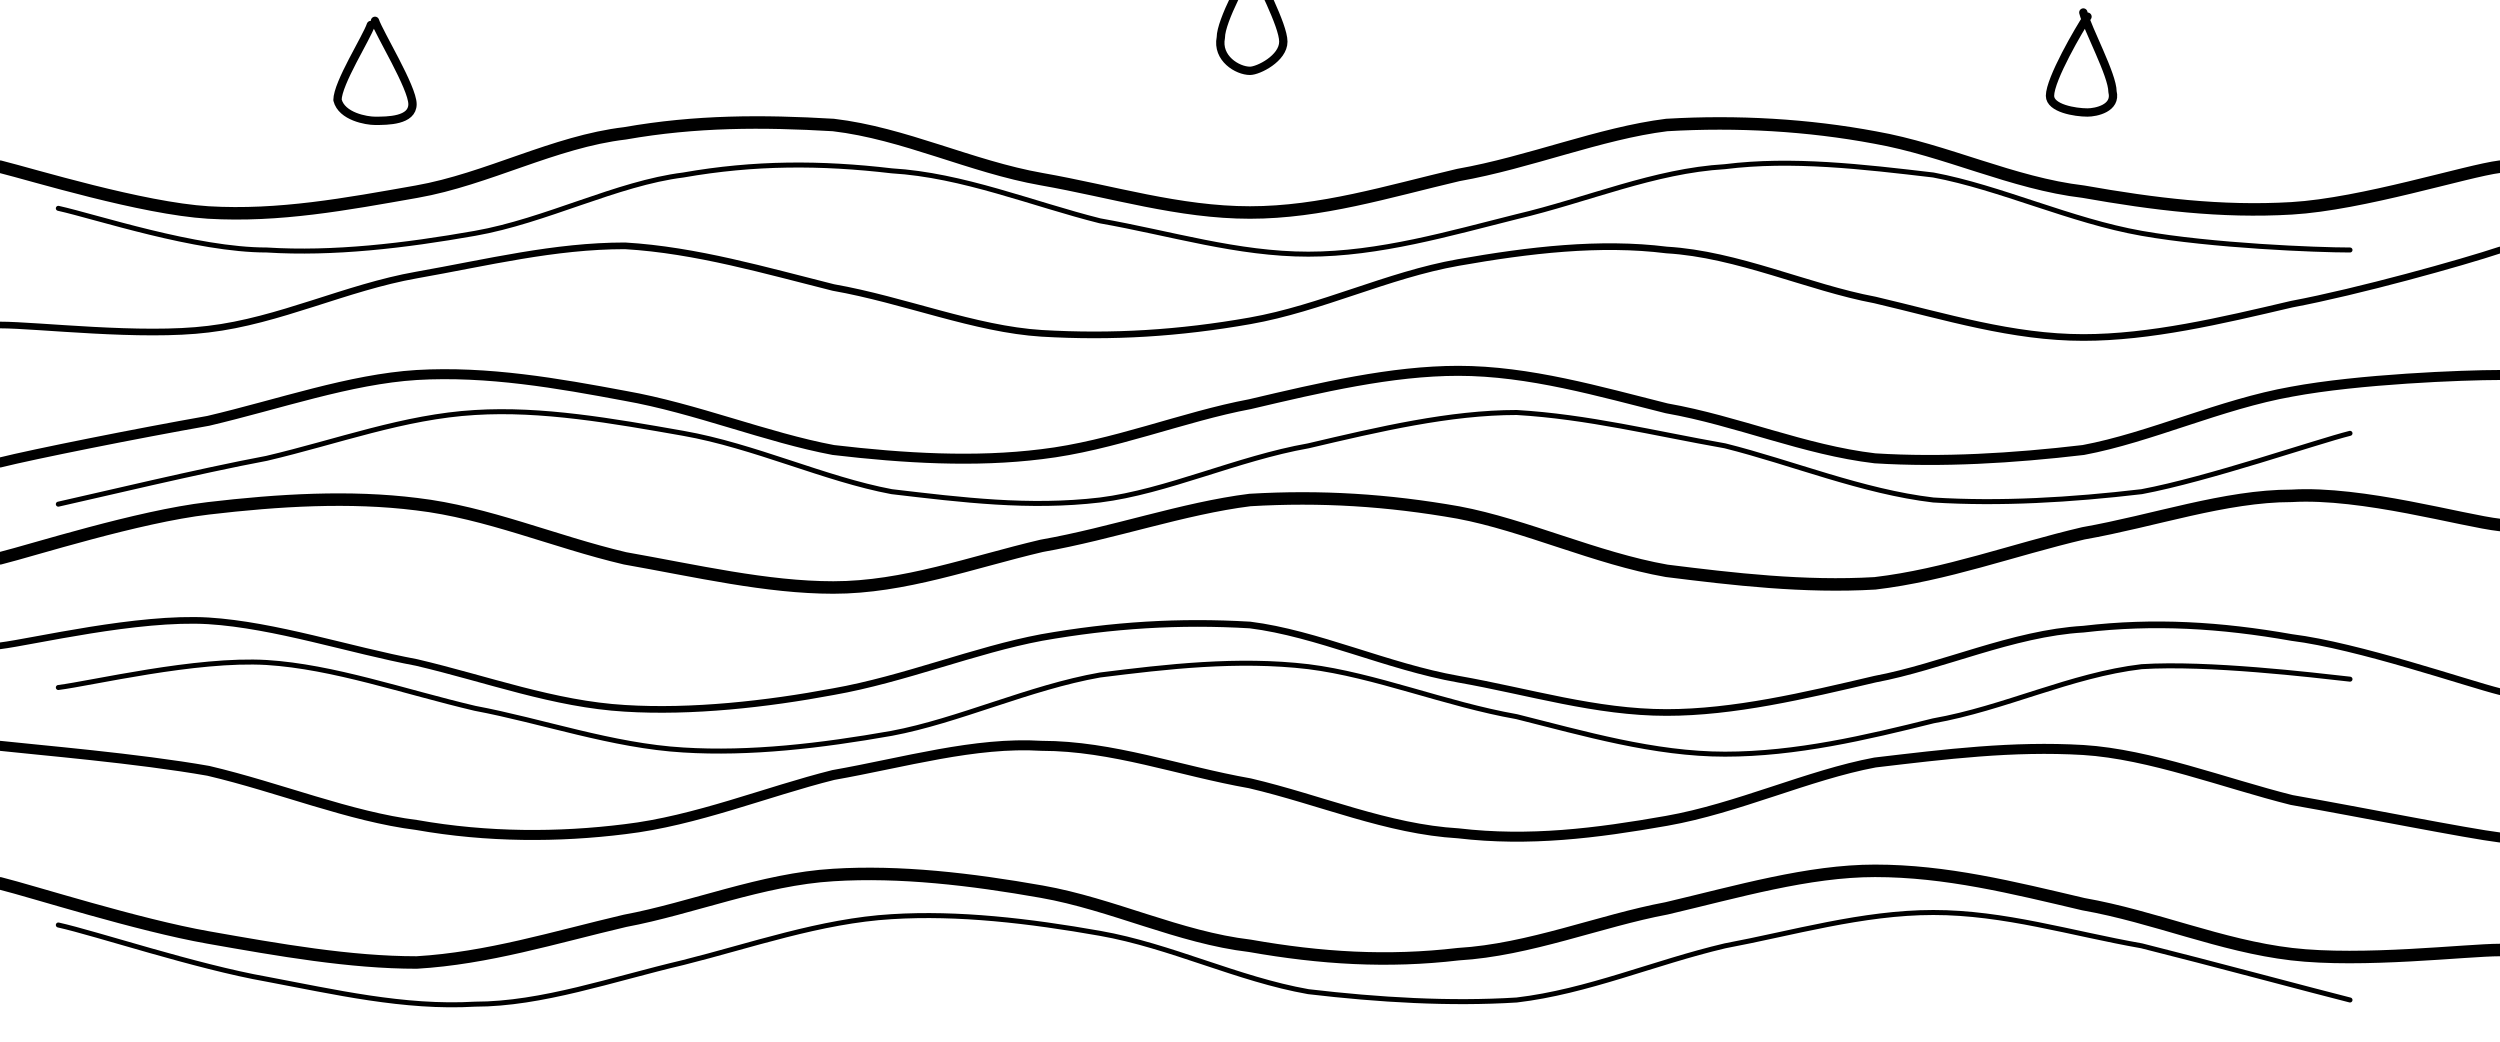
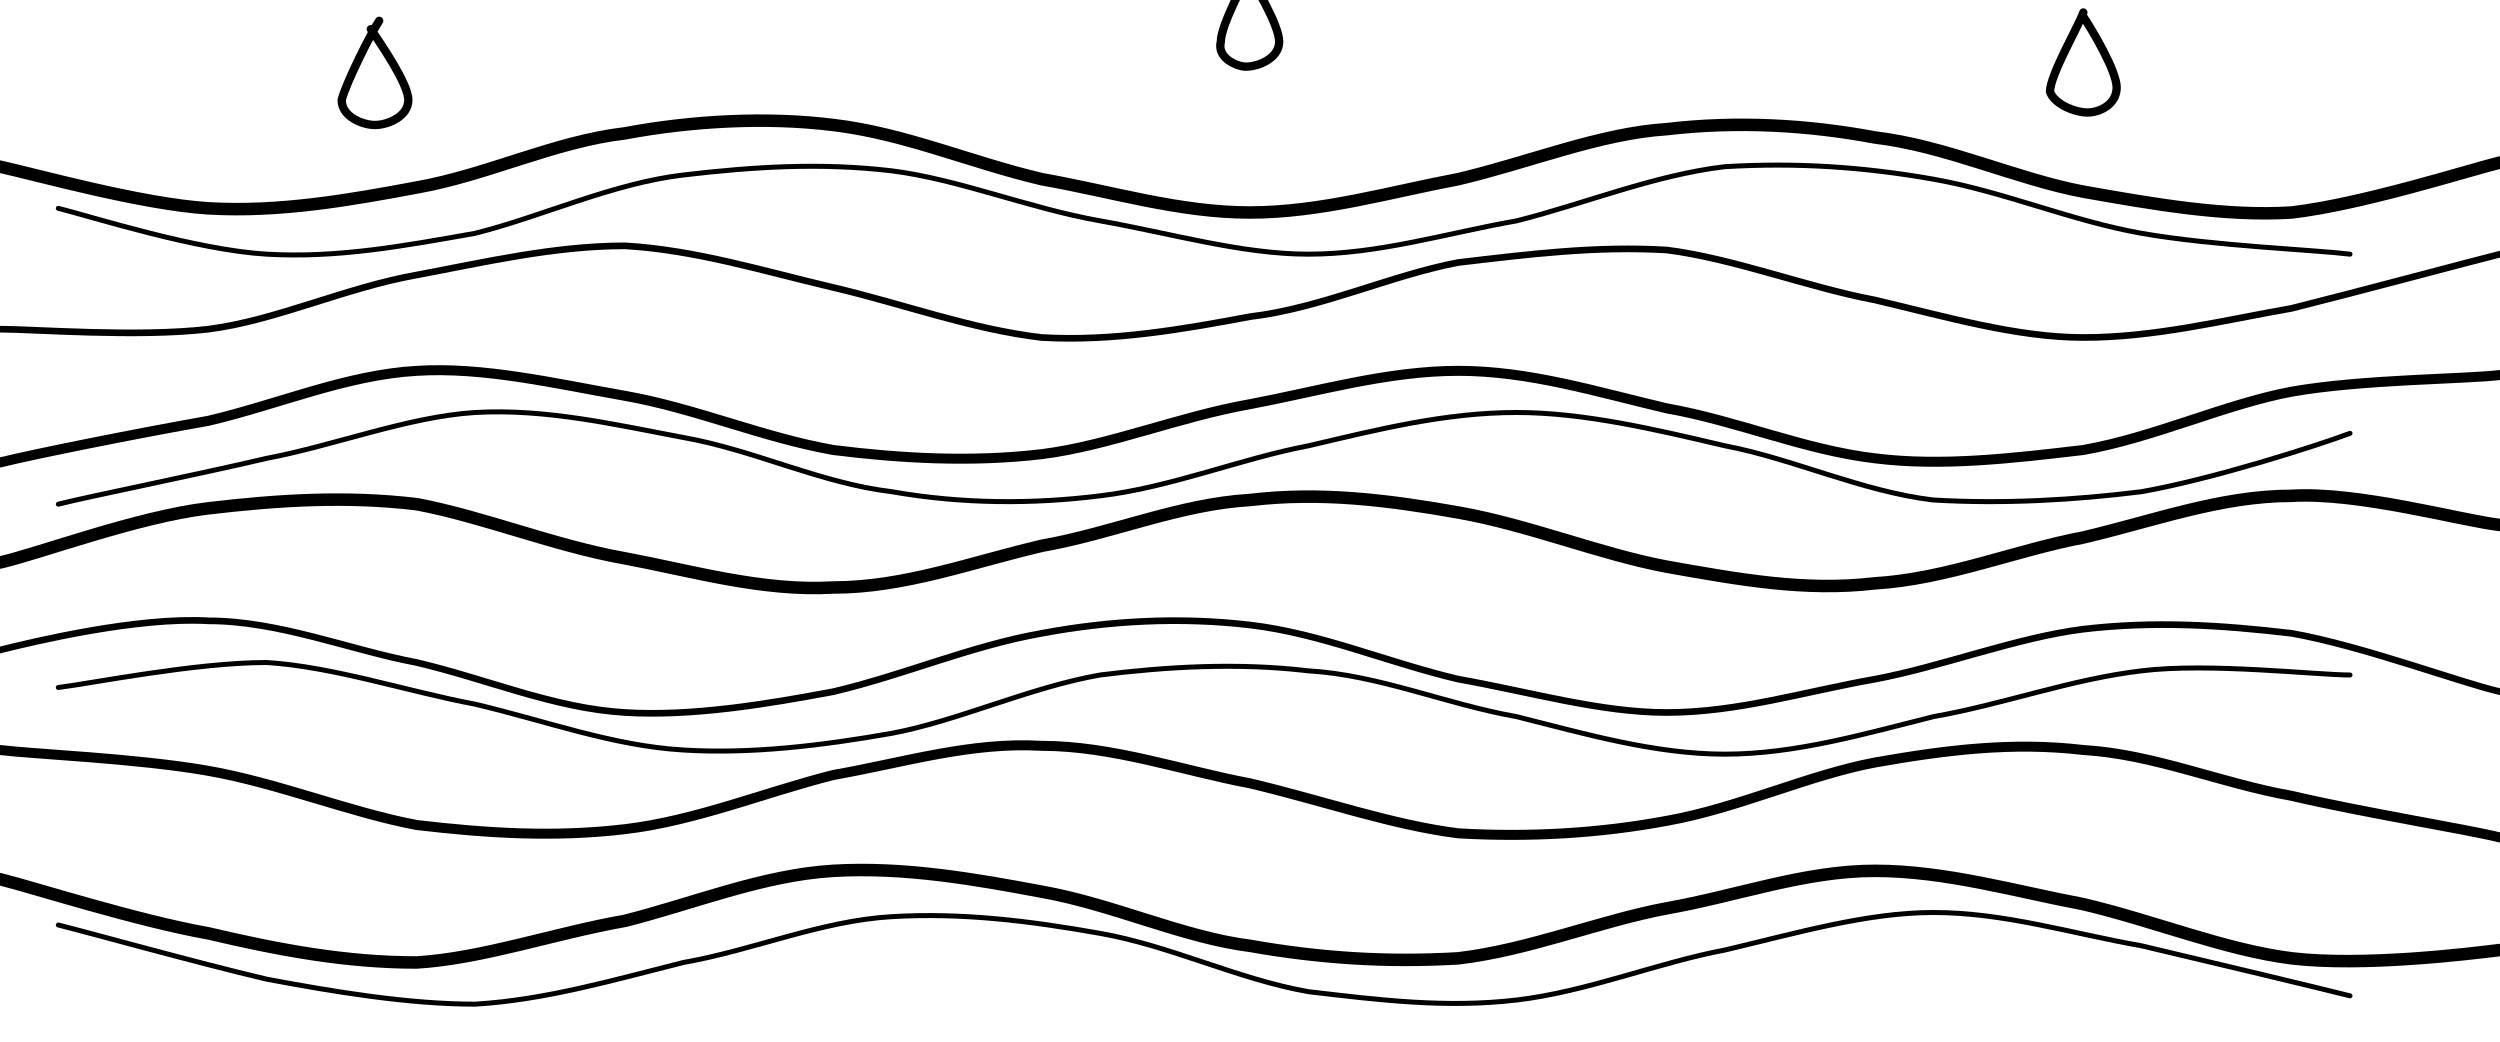
<svg xmlns="http://www.w3.org/2000/svg" viewBox="0 0 600 250" fill="none" stroke="currentColor" stroke-linecap="round" stroke-linejoin="round" aria-hidden="true" focusable="false">
-   <path d="M0 40C8 42 34 50 50 51C67 52 83 49 100 46C117 43 133 34 150 32C167 29 183 29 200 30C217 32 233 40 250 43C267 46 283 51 300 51C317 51 333 46 350 42C367 39 384 32 400 30C417 29 434 30 450 33C467 36 483 44 500 46C517 49 533 51 550 50C567 49 592 41 600 40" stroke-width="3" />
-   <path d="M14 50C23 52 47 60 64 60C80 61 97 59 114 56C131 53 148 44 164 42C181 39 197 39 214 41C231 42 248 49 264 53C281 56 297 61 314 61C331 61 348 56 364 52C381 48 397 41 414 40C430 38 447 40 464 42C480 45 497 53 514 56C531 59 556 60 564 60" stroke-width="1.2" />
-   <path d="M0 78C9 78 34 81 50 79C67 77 83 69 100 66C117 63 133 59 150 59C167 60 184 65 200 69C217 72 234 79 250 80C267 81 283 80 300 77C317 74 333 66 350 63C367 60 384 58 400 60C417 61 434 69 450 72C467 76 483 81 500 81C516 81 533 77 550 73C566 70 591 63 600 60" stroke-width="1.6" />
-   <path d="M0 111C8 109 33 104 50 101C67 97 84 91 100 90C117 89 134 92 150 95C167 98 184 105 200 108C217 110 234 111 250 109C267 107 284 100 300 97C317 93 334 89 350 89C367 89 384 94 400 98C417 101 433 108 450 110C466 111 483 110 500 108C516 105 533 97 550 94C566 91 591 90 600 90" stroke-width="2.4" />
-   <path d="M14 121C23 119 48 113 64 110C81 106 97 100 114 99C130 98 147 101 164 104C181 107 198 115 214 118C231 120 247 122 264 120C280 118 297 110 314 107C331 103 348 99 364 99C381 100 397 104 414 107C430 111 447 118 464 120C480 121 497 120 514 118C530 115 556 106 564 104" stroke-width="1.2" />
-   <path d="M0 134C8 132 33 124 50 122C67 120 84 119 100 121C117 123 133 130 150 134C167 137 184 141 200 141C217 141 233 135 250 131C267 128 284 122 300 120C317 119 333 120 350 123C366 126 383 134 400 137C416 139 433 141 450 140C467 138 483 132 500 128C517 125 534 119 550 119C567 118 591 125 600 126" stroke-width="3" />
-   <path d="M0 155C8 154 33 148 50 149C66 150 84 156 100 159C117 163 133 169 150 170C166 171 184 169 200 166C217 163 234 156 250 153C267 150 283 149 300 150C316 152 333 160 350 163C367 166 383 171 400 171C416 171 433 167 450 163C466 160 483 152 500 151C517 149 533 150 550 153C566 155 592 164 600 166" stroke-width="1.6" />
-   <path d="M14 165C22 164 47 158 64 159C80 160 97 166 114 170C130 173 147 179 164 180C180 181 197 179 214 176C230 173 247 165 264 162C280 160 297 158 314 160C330 162 347 169 364 172C380 176 397 181 414 181C431 181 448 177 464 173C481 170 497 162 514 160C530 159 555 162 564 163" stroke-width="1.2" />
-   <path d="M0 179C9 180 33 182 50 185C67 189 84 196 100 198C117 201 134 201 150 199C167 197 184 190 200 186C217 183 234 178 250 179C267 179 283 185 300 188C317 192 333 199 350 200C367 202 383 200 400 197C417 194 434 186 450 183C467 181 483 179 500 180C516 181 534 188 550 192C567 195 592 200 600 201" stroke-width="2.4" />
-   <path d="M0 212C8 214 33 222 50 225C67 228 84 231 100 231C117 230 133 225 150 221C166 218 183 211 200 210C216 209 233 211 250 214C267 217 283 225 300 227C317 230 333 231 350 229C367 228 384 221 400 218C417 214 434 209 450 209C467 209 483 213 500 217C517 220 533 227 550 229C567 231 592 228 600 228" stroke-width="3" />
-   <path d="M14 222C23 224 47 232 64 235C80 238 97 242 114 241C130 241 147 235 164 231C180 227 197 221 214 220C230 219 247 221 264 224C281 227 297 235 314 238C331 240 348 241 364 240C381 238 397 231 414 227C430 224 447 219 464 219C481 219 497 224 514 227C530 231 556 238 564 240" stroke-width="1.2" />
-   <path d="M89 6C88 9 81 20 81 24C82 28 88 29 90 29C93 29 99 29 99 25C99 21 91 8 90 5" stroke-width="2" />
-   <path d="M301 -9C299 -6 293 5 293 9C292 14 297 17 300 17C302 17 308 14 308 10C308 6 302 -5 301 -8" stroke-width="2" />
-   <path d="M501 4C499 7 492 19 492 23C492 26 498 27 501 27C503 27 508 26 507 22C507 18 501 7 500 3" stroke-width="2" />
+   <path d="M0 40C9 42 34 49 50 50C67 51 84 48 100 45C117 42 133 34 150 32C166 29 184 28 200 30C217 32 233 39 250 43C267 46 283 51 300 51C317 51 334 46 350 43C367 39 384 32 400 31C417 29 434 30 450 33C467 35 484 43 500 46C517 49 534 52 550 51C567 49 592 41 600 39" stroke-width="3" />
+   <path d="M14 50C22 52 47 60 64 61C81 62 97 59 114 56C130 52 147 44 164 42C181 40 197 39 214 41C230 43 247 50 264 53C281 56 298 61 314 61C331 61 347 56 364 53C380 49 397 42 414 40C431 39 447 40 464 43C481 46 497 53 514 56C531 59 556 60 564 61" stroke-width="1.2" />
+   <path d="M0 79C8 79 33 81 50 79C66 77 83 69 100 66C116 63 133 59 150 59C167 60 183 65 200 69C217 73 233 79 250 81C267 82 284 79 300 76C317 74 334 66 350 63C367 61 383 59 400 60C416 62 434 69 450 72C467 76 484 81 500 81C517 81 533 77 550 74C566 70 592 63 600 61" stroke-width="1.6" />
+   <path d="M0 111C8 109 33 104 50 101C67 97 83 90 100 89C116 88 133 92 150 95C167 98 183 105 200 108C216 110 233 111 250 109C266 107 283 100 300 97C316 94 333 89 350 89C367 89 383 94 400 98C417 101 433 108 450 110C466 112 483 110 500 108C517 105 534 97 550 94C567 91 592 91 600 90" stroke-width="2.4" />
+   <path d="M14 121C22 119 47 114 64 110C80 107 98 100 114 99C131 98 148 102 164 105C181 108 197 116 214 118C231 121 248 121 264 119C281 117 298 110 314 107C331 103 347 99 364 99C380 99 397 103 414 107C430 110 447 118 464 120C481 121 498 120 514 118C531 115 556 107 564 104" stroke-width="1.2" />
+   <path d="M0 135C9 133 33 124 50 122C67 120 83 119 100 121C116 124 133 131 150 134C166 137 183 142 200 141C217 141 233 135 250 131C267 128 283 121 300 120C317 118 333 120 350 123C367 126 384 133 400 136C417 139 433 142 450 140C467 139 484 132 500 129C517 125 533 119 550 119C566 118 591 125 600 126" stroke-width="3" />
+   <path d="M0 156C8 154 33 148 50 149C67 149 84 156 100 159C117 163 133 170 150 171C166 172 184 169 200 166C217 162 233 155 250 152C266 149 283 148 300 150C317 152 333 159 350 163C367 166 384 171 400 171C417 171 433 166 450 163C466 160 484 153 500 151C517 149 533 150 550 152C567 155 591 164 600 166" stroke-width="1.6" />
+   <path d="M14 165C22 164 47 159 64 159C80 160 98 166 114 169C131 173 147 179 164 180C180 181 197 179 214 176C230 173 247 165 264 162C280 160 297 159 314 161C331 162 347 169 364 172C380 176 397 181 414 181C431 181 448 176 464 172C481 169 497 163 514 161C530 159 556 162 564 162" stroke-width="1.2" />
+   <path d="M0 180C8 181 33 182 50 185C67 188 84 195 100 198C117 200 133 201 150 199C167 197 184 190 200 186C217 183 233 178 250 179C267 179 284 185 300 188C317 192 334 198 350 200C367 201 384 200 400 197C417 194 434 186 450 183C467 180 483 178 500 180C517 181 533 188 550 191C567 195 592 199 600 201" stroke-width="2.4" />
+   <path d="M0 211C8 213 33 221 50 224C67 228 83 231 100 231C116 230 133 224 150 221C166 217 183 210 200 209C217 208 234 211 250 214C267 217 284 225 300 227C317 230 333 231 350 230C367 228 384 221 400 218C417 215 433 209 450 209C467 209 484 214 500 217C517 221 534 228 550 230C567 232 592 229 600 228" stroke-width="3" />
+   <path d="M14 222C22 224 47 231 64 235C80 238 98 241 114 241C131 240 148 235 164 231C181 228 197 221 214 220C231 219 247 221 264 224C281 227 297 235 314 238C331 240 347 242 364 240C381 238 398 231 414 228C431 224 448 219 464 219C481 219 497 224 514 227C531 231 556 237 564 239" stroke-width="1.2" />
+   <path d="M91 5C89 8 83 20 82 24C82 28 87 30 90 30C93 30 98 28 98 24C98 20 91 10 89 7" stroke-width="2" />
+   <path d="M300 -7C299 -5 293 6 293 10C292 14 297 16 299 16C302 16 307 14 307 10C307 6 301 -4 299 -7" stroke-width="2" />
+   <path d="M500 3C499 6 492 18 492 22C493 25 498 27 501 27C504 27 508 25 508 21C508 17 502 7 500 4" stroke-width="2" />
</svg>
